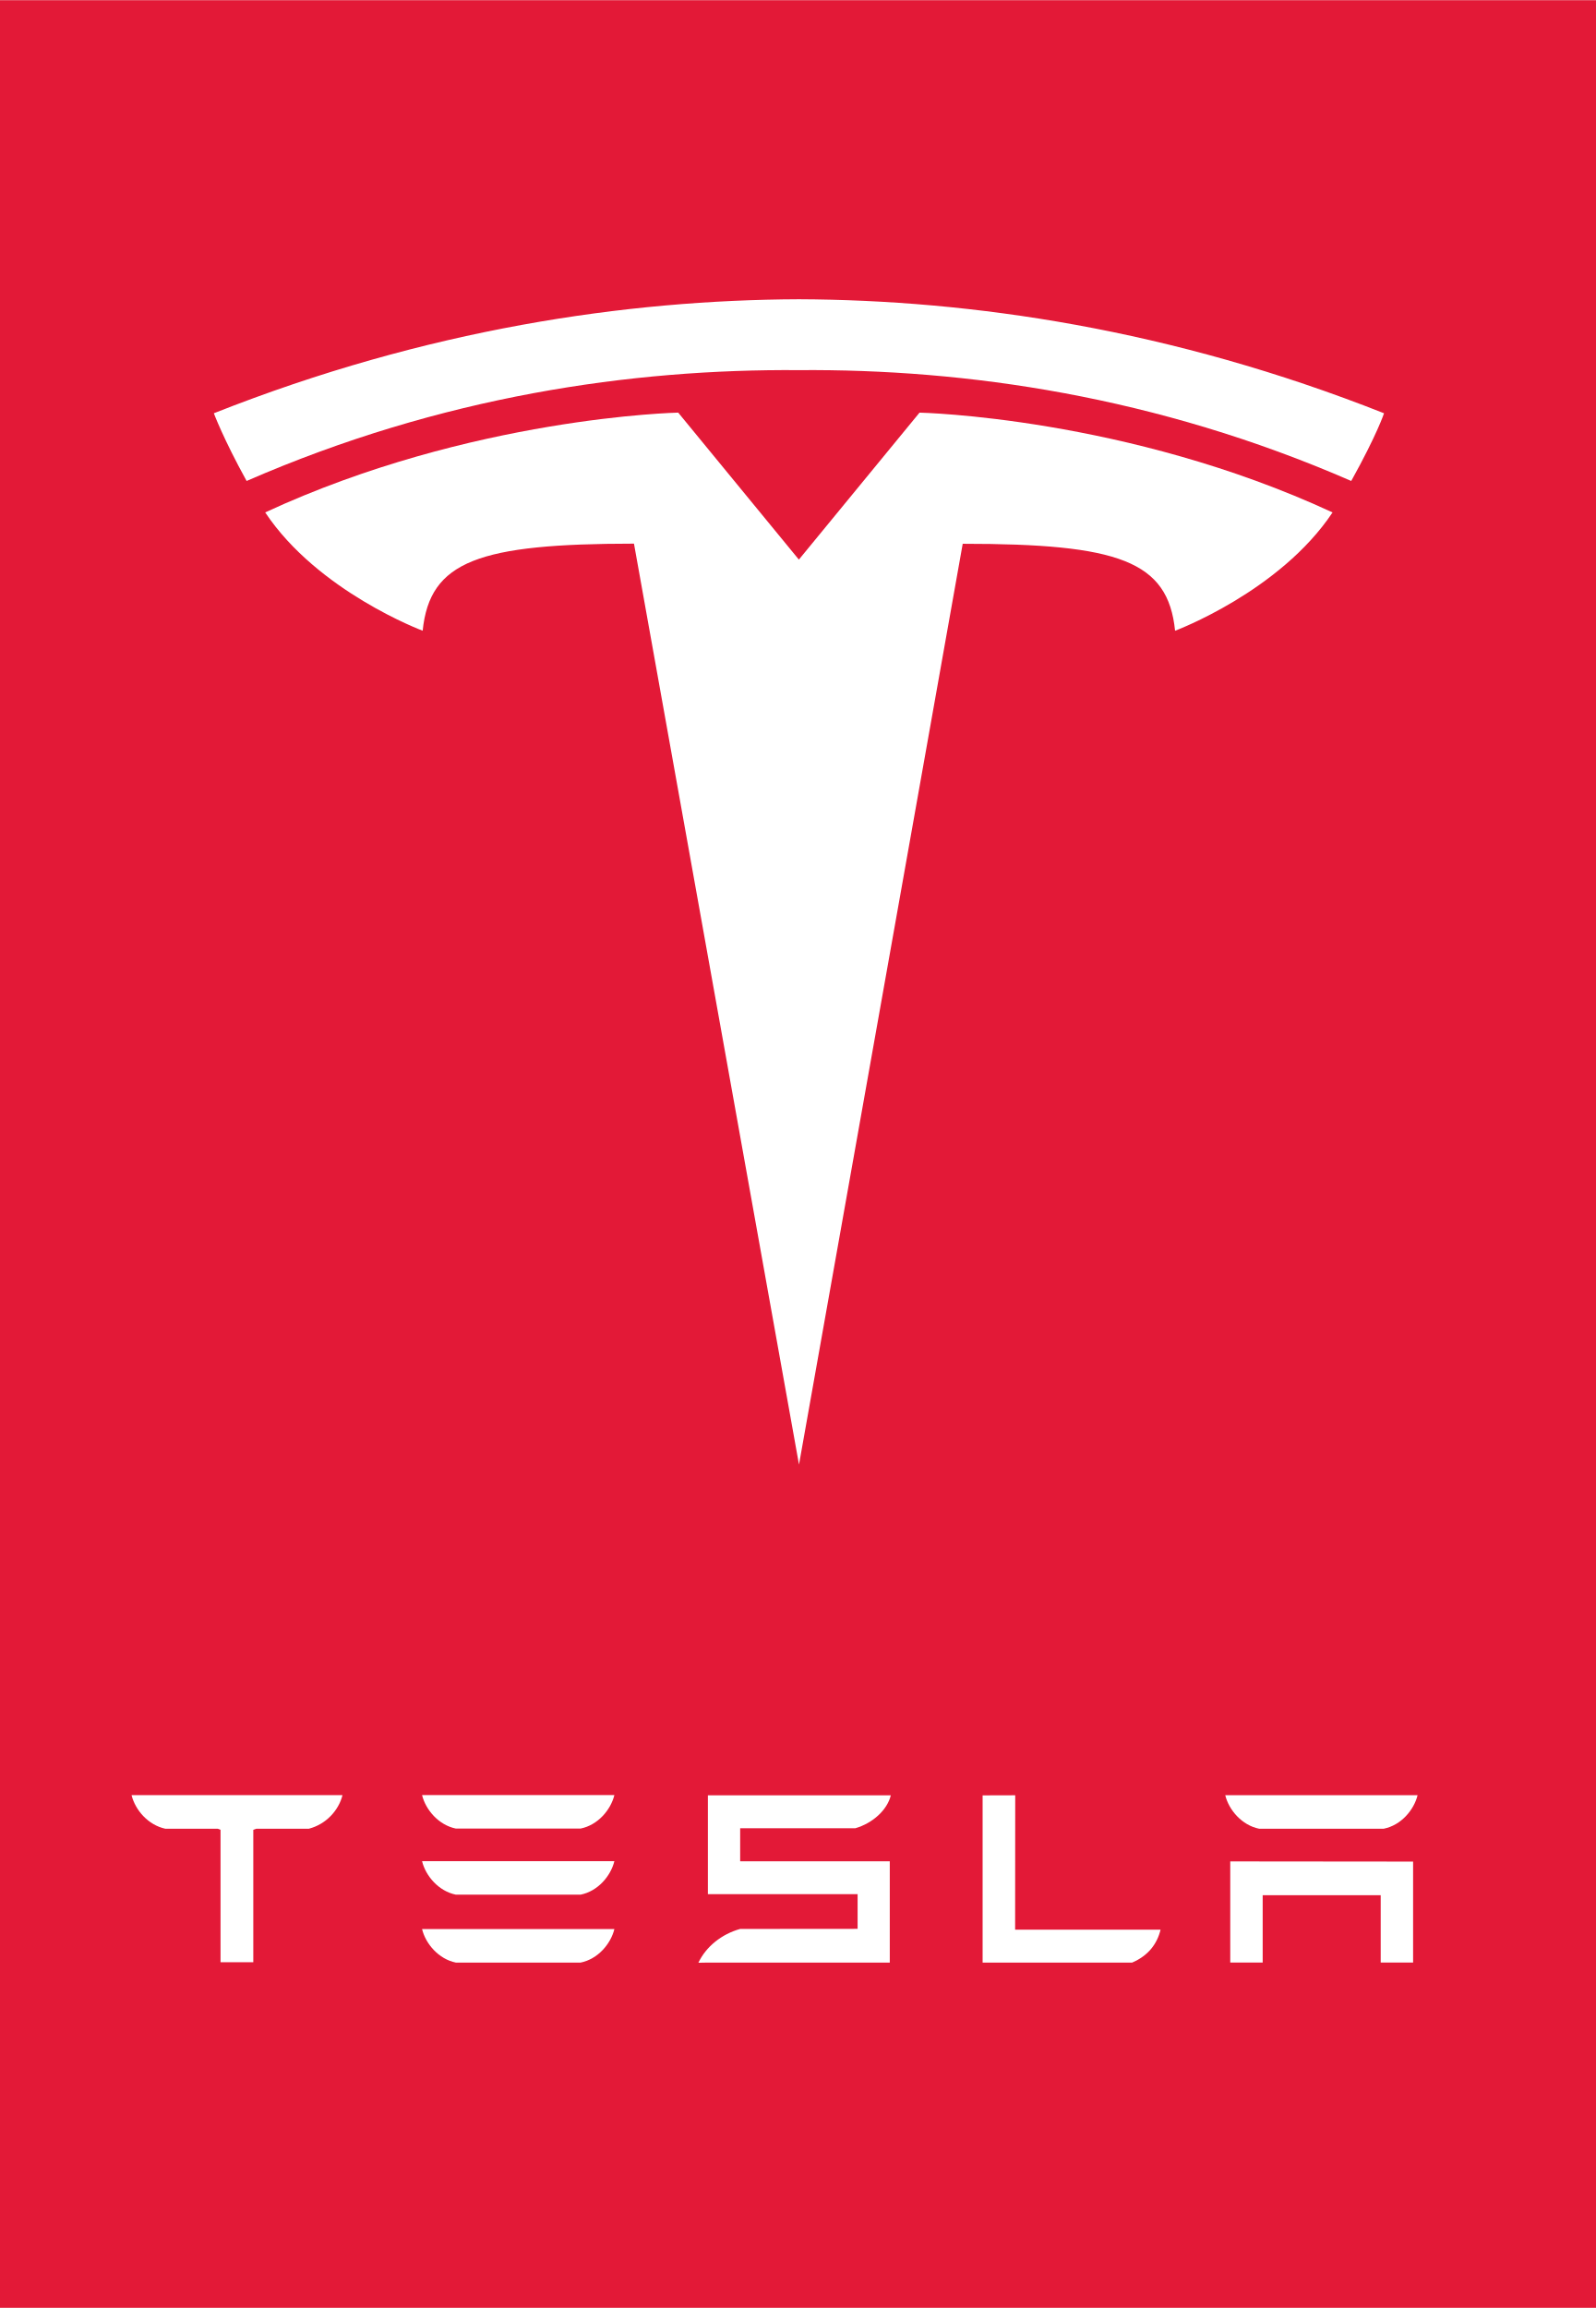
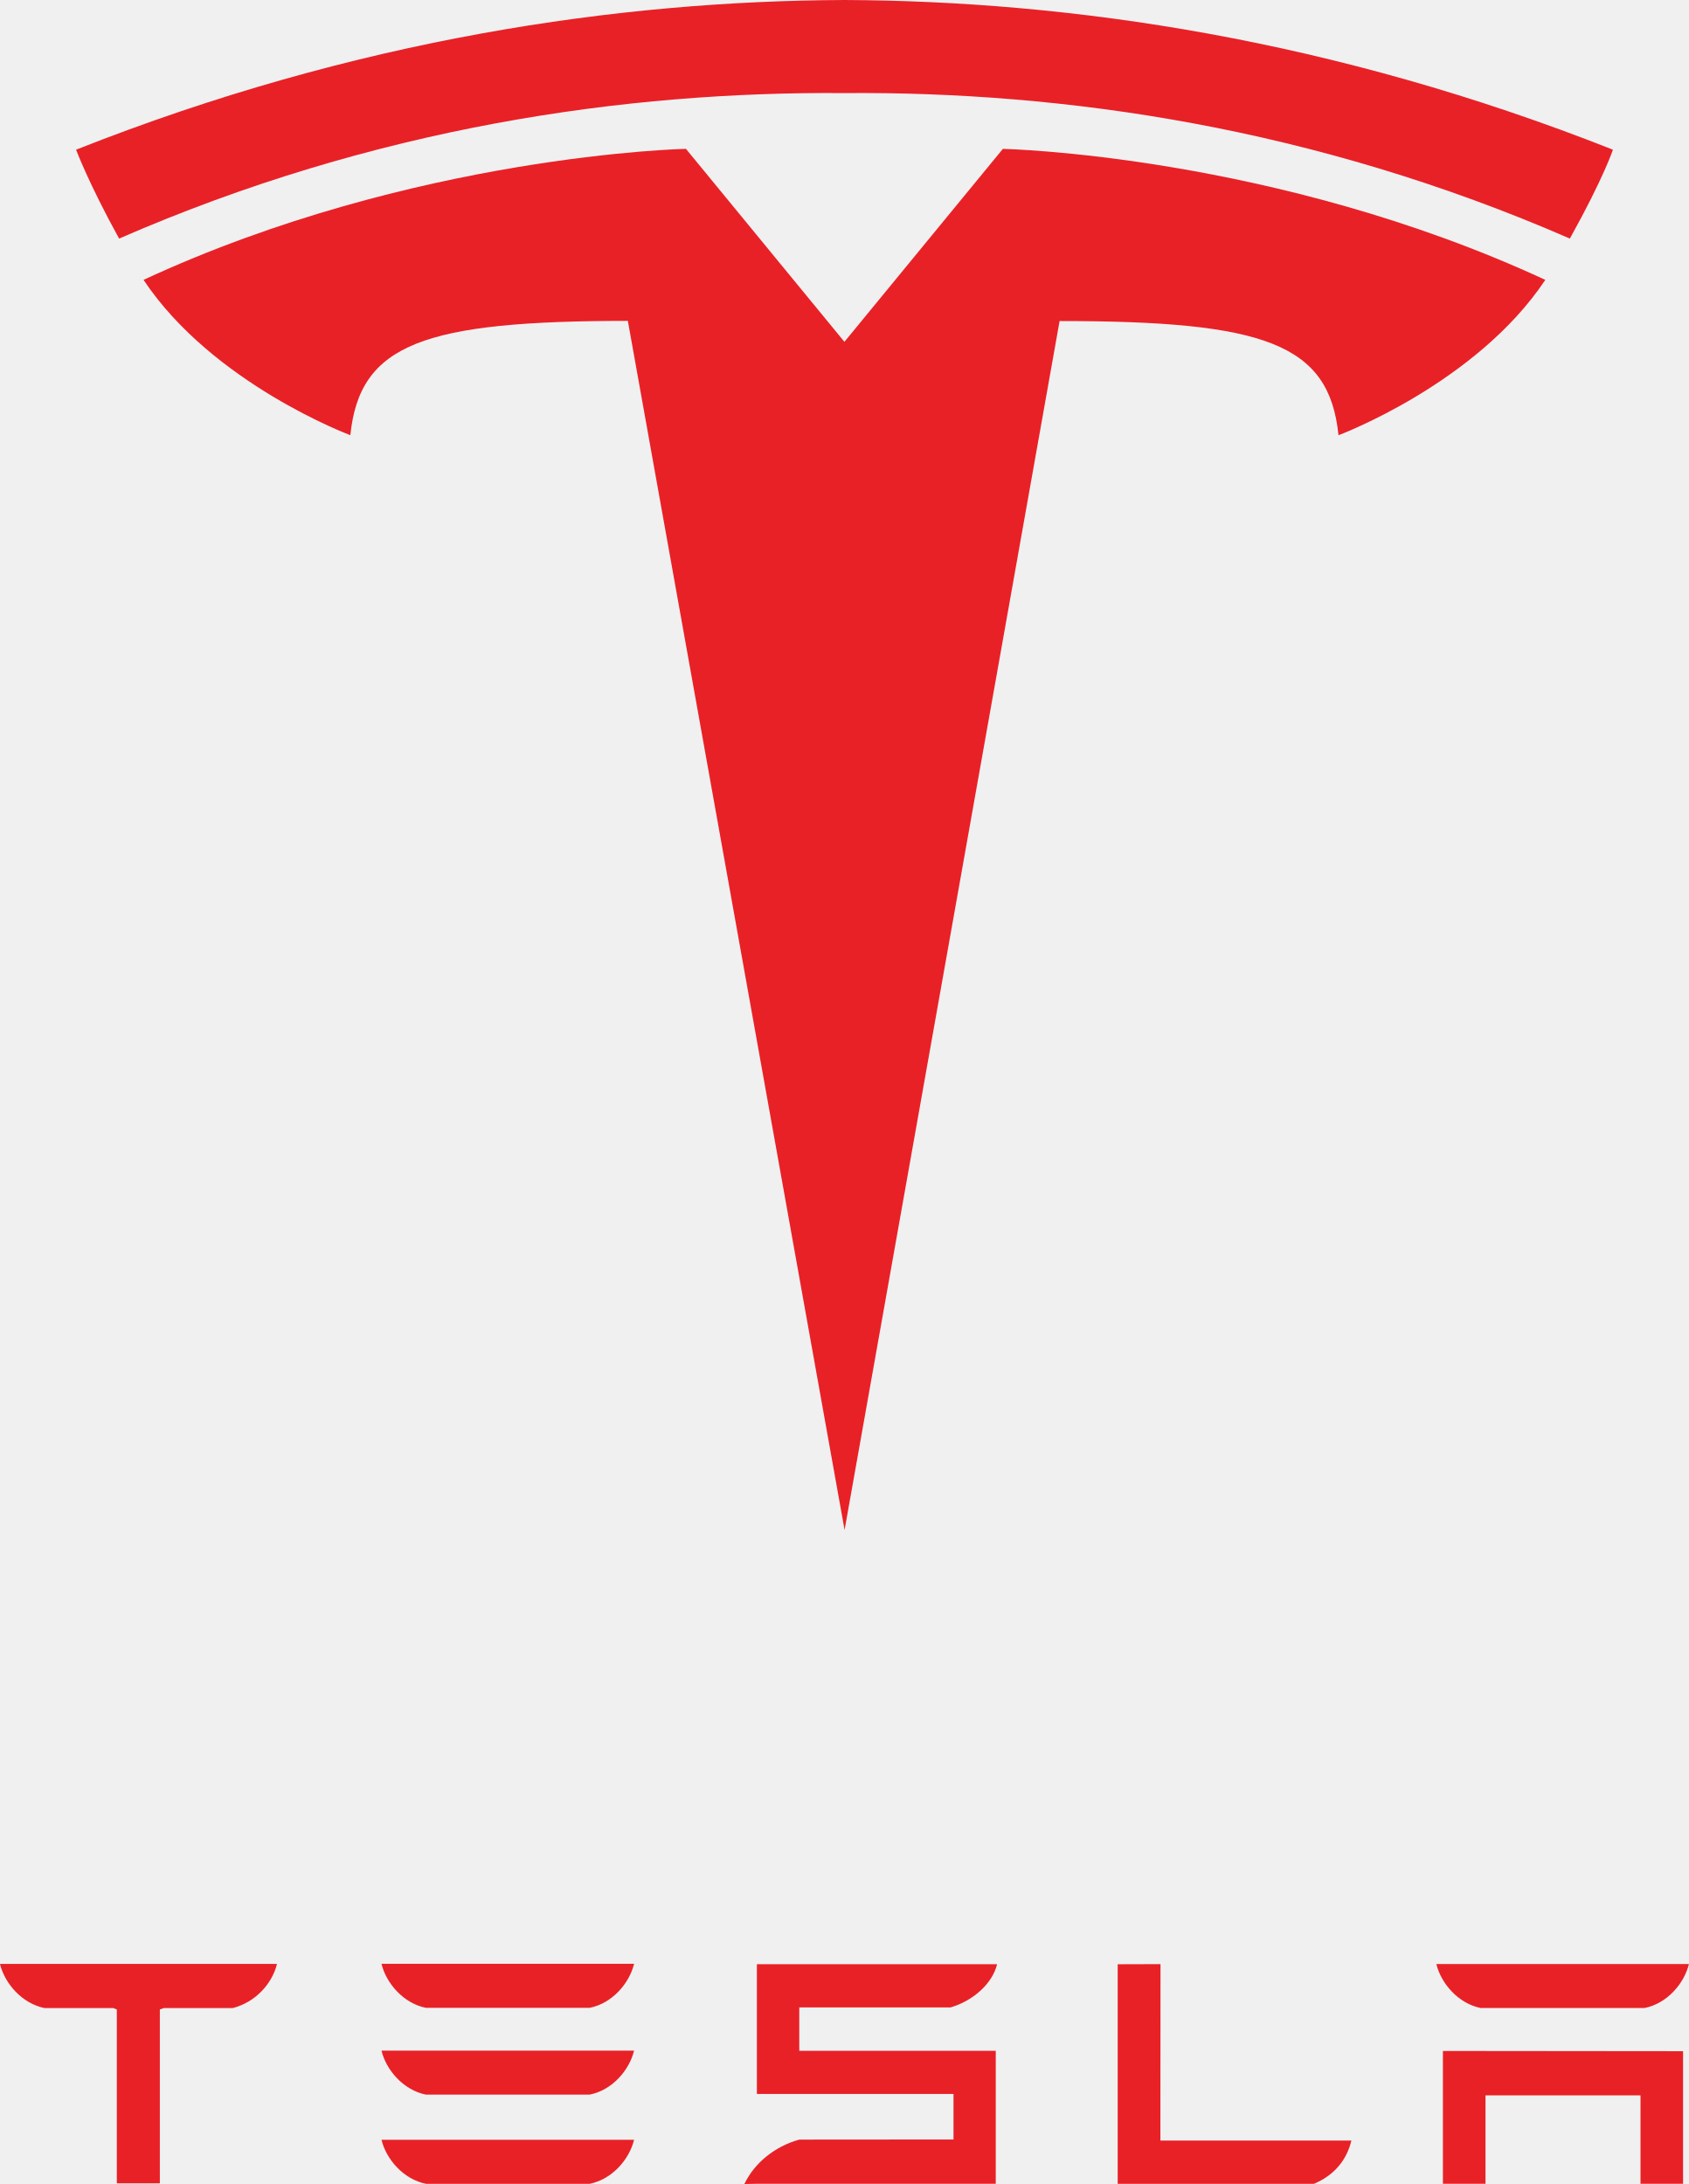
- <svg xmlns="http://www.w3.org/2000/svg" width="1729" height="2500" viewBox="0 0 345.859 500">
-   <path fill="#e31937" d="M0 0h345.859v500H0z" />
-   <g fill="#fff">
-     <path d="M266.601 403.28v21.912h7.027v-14.589h25.575v14.589h7.022v-21.874l-39.624-.038M272.845 396.192h27.02c3.753-.746 6.544-4.059 7.331-7.263h-41.681c.779 3.206 3.611 6.517 7.33 7.263" />
-   </g>
-   <path d="M245.319 425.206c3.543-1.502 5.449-4.1 6.18-7.141h-31.518l.021-29.117-7.065.02v36.238h32.382M160.398 396.094h24.954c3.762-1.093 6.921-3.959 7.691-7.136h-39.641v21.415h32.444v7.515l-25.449.021c-3.988 1.112-7.37 3.79-9.057 7.327l2.062-.038h39.415v-21.944h-32.42v-7.16" fill="#fff" />
-   <g fill="#fff">
-     <path d="M98.795 396.163h27.011c3.758-.749 6.551-4.059 7.334-7.266H91.461c.778 3.207 3.612 6.517 7.334 7.266M98.795 410.485h27.011c3.758-.741 6.551-4.054 7.334-7.263H91.461c.778 3.211 3.612 6.522 7.334 7.263M98.795 425.202h27.011c3.758-.747 6.551-4.059 7.334-7.264H91.461c.778 3.208 3.612 6.517 7.334 7.264" />
-   </g>
-   <path d="M28.524 388.986c.812 3.167 3.555 6.403 7.316 7.215h11.37l.58.229v28.691h7.1V396.43l.646-.229h11.38c3.804-.98 6.486-4.048 7.284-7.215v-.07H28.524v.07" fill="#fff" />
-   <g fill="#fff">
-     <path d="M173.146 317.299l35.477-199.519c33.814 0 44.48 3.708 46.021 18.843 0 0 22.685-8.458 34.125-25.636-44.646-20.688-89.505-21.621-89.505-21.621l-26.176 31.882.059-.004-26.177-31.883s-44.86.934-89.5 21.622c11.431 17.178 34.124 25.636 34.124 25.636 1.549-15.136 12.202-18.844 45.79-18.868l35.762 199.548" />
-     <path d="M173.132 80.157c36.09-.276 77.398 5.583 119.687 24.014 5.652-10.173 7.105-14.669 7.105-14.669-46.228-18.289-89.519-24.548-126.797-24.705-37.277.157-80.566 6.417-126.787 24.705 0 0 2.062 5.538 7.1 14.669 42.28-18.431 83.597-24.29 119.688-24.014h.004" />
+ <svg xmlns="http://www.w3.org/2000/svg" height="2500" viewBox="0 0 278.672 360.438" width="1933">
+   <g fill="#e82127">
+     <path d="m238.077 338.483v21.912h7.027v-14.589h25.575v14.589h7.022v-21.874zm6.244-7.088h27.02c3.753-.746 6.544-4.058 7.331-7.262h-41.681c.779 3.205 3.611 6.516 7.33 7.262m-27.526 29.014c3.543-1.502 5.449-4.1 6.179-7.14h-31.517l.02-29.118-7.065.02v36.238zm-84.921-29.112h24.954c3.762-1.093 6.921-3.959 7.691-7.136h-39.64v21.415h32.444v7.515l-25.449.02c-3.988 1.112-7.37 3.79-9.057 7.327l2.062-.038h39.415v-21.944h-32.42zm-61.603.069h27.011c3.758-.749 6.551-4.058 7.334-7.265h-41.679c.778 3.207 3.612 6.516 7.334 7.265m0 14.322h27.011c3.758-.741 6.551-4.053 7.334-7.262h-41.679c.778 3.21 3.612 6.521 7.334 7.262m0 14.717h27.011c3.758-.747 6.551-4.058 7.334-7.263h-41.679c.778 3.206 3.612 6.516 7.334 7.263m-70.271-36.216c.812 3.167 3.554 6.404 7.316 7.215h11.37l.58.229v28.691h7.1v-28.691l.645-.229h11.38c3.804-.98 6.487-4.048 7.285-7.215v-.07h-45.676z" />
+     <path d="m139.35 252.502 35.476-199.519c33.815 0 44.481 3.708 46.021 18.843 0 0 22.684-8.458 34.125-25.636-44.646-20.688-89.505-21.621-89.505-21.621l-26.176 31.882.059-.004-26.176-31.883s-44.86.934-89.5 21.622c11.431 17.178 34.124 25.636 34.124 25.636 1.549-15.136 12.202-18.844 45.79-18.868z" />
+     <path d="m139.336 15.36c36.09-.276 77.399 5.583 119.687 24.014 5.652-10.173 7.105-14.669 7.105-14.669-46.227-18.289-89.518-24.548-126.797-24.705-37.277.157-80.566 6.417-126.787 24.705 0 0 2.062 5.538 7.1 14.669 42.28-18.431 83.596-24.29 119.687-24.014z" />
  </g>
</svg>
